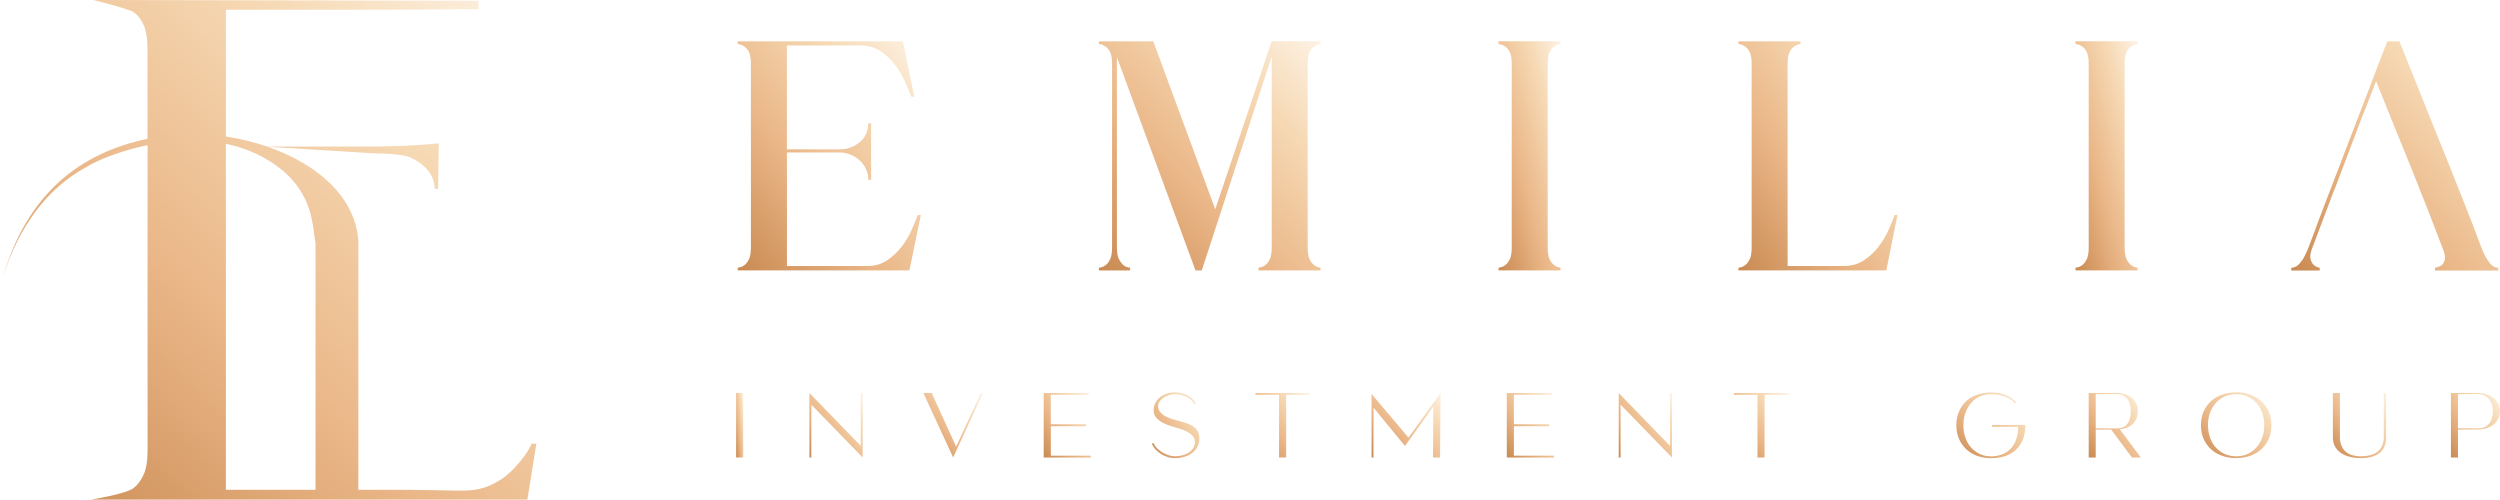
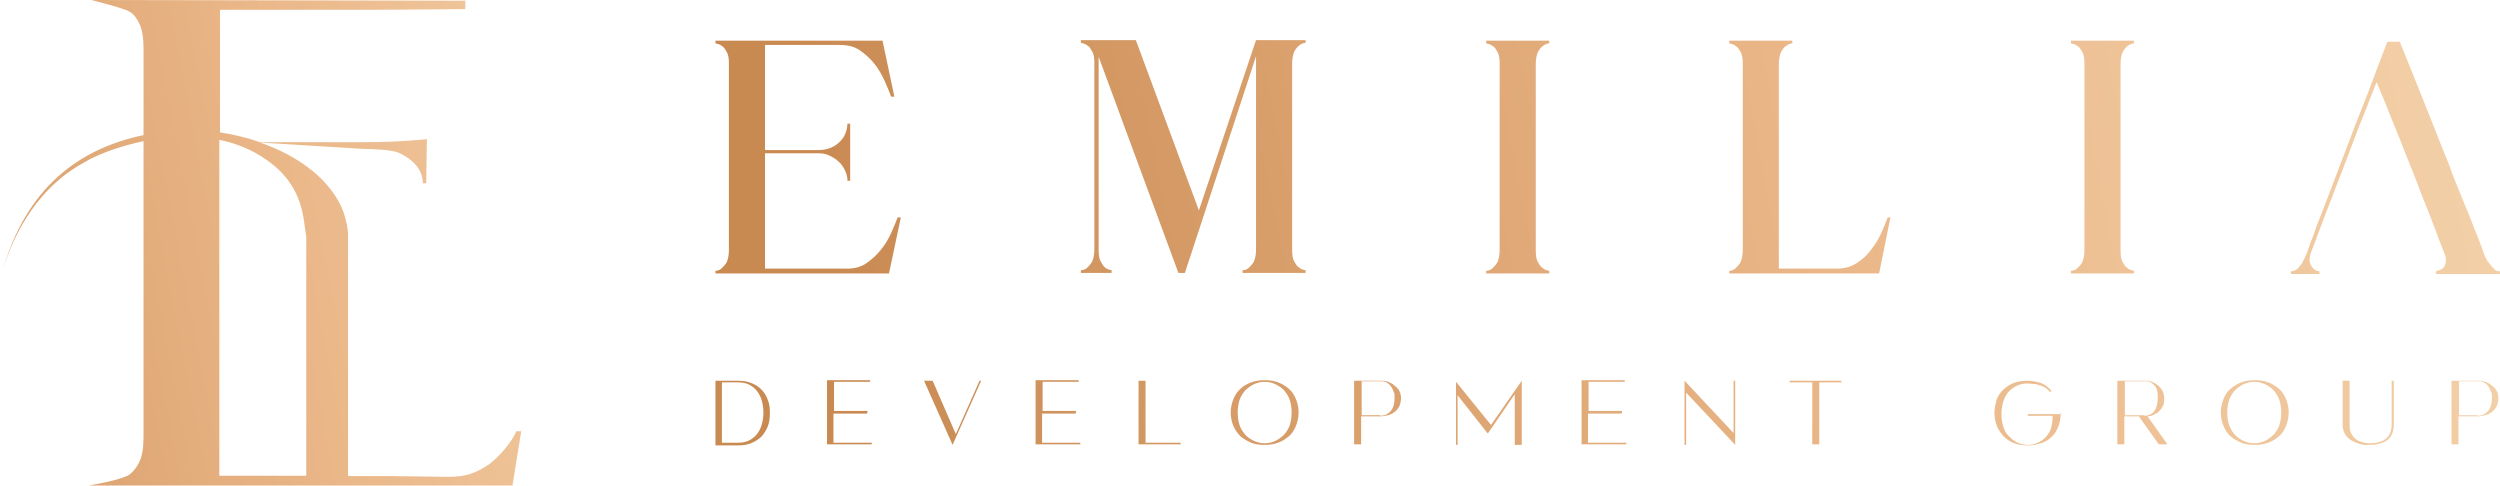
- <svg xmlns="http://www.w3.org/2000/svg" viewBox="0 0 500.6 100">
+ <svg xmlns="http://www.w3.org/2000/svg" viewBox="0 0 463.84 90.08" width="463.84" height="90.08">
  <defs>
-     <linearGradient id="g" x1="0" y1="1" x2="1" y2="0">
-       <stop offset="0%" stop-color="#c98a52" />
-       <stop offset="38%" stop-color="#eab687" />
-       <stop offset="74%" stop-color="#f6d9b4" />
-       <stop offset="100%" stop-color="#fdf2e4" />
+     <linearGradient id="g" gradientUnits="userSpaceOnUse" x1="0" y1="90.08" x2="463.84" y2="0">
+       <stop offset="0" stop-color="#c98a52" />
+       <stop offset=".38" stop-color="#eab687" />
+       <stop offset=".74" stop-color="#f6d9b4" />
+       <stop offset="1" stop-color="#fdf2e4" />
    </linearGradient>
  </defs>
-   <g transform="translate(0,0) scale(0.65217)" fill="url(#g)">
-     <path d="M163.23,136.22c-1.08,2.93-5.76,8.69-9.41,11-5.15,3.26-8.71,3.51-13.88,3.41-4.45-.09-11.73-.25-16.67-.25h-13.24v-76.54c-.14-1.79-.51-4.11-1.43-6.66-3.7-10.26-14.14-17.86-26.45-22.13l32.65,2.03c2.47,0,9,.2,11.25,1.28,6.25,2.98,7.43,7.01,7.43,9.63h1.03l.21-13.98s-8.34.92-19.91.99h-32.8c-4.07-1.4-8.34-2.44-12.64-3.08V2.99h49.28c4.93,0,28.26-.16,28.26-.16l-.04-2.61-118.16-.22s10.96,2.76,12.19,3.69c1.23.77,2.28,2.05,3.12,3.82.84,1.77,1.27,4.36,1.27,7.75v27.36C24.91,46.89,8.14,59.17.6,86.12c2.23-7.76,8.83-25.7,26.16-34.96,2.86-1.79,9.85-4.81,18.55-6.59v93.55c0,3.39-.43,5.98-1.27,7.75-.85,1.77-1.88,3.14-3.12,4.05-2.49,1.82-12.99,3.47-12.99,3.47h133.99l2.77-17.18-1.44.02ZM69.36,150.38V44.16c5.11,1.05,10.13,2.99,14.74,6.16,12.62,8.68,11.72,19.57,12.78,24.29v75.77h-27.52Z" />
-     <path d="M.6,86.12c-.25.87-.45,1.61-.6,2.2.19-.75.39-1.48.6-2.2Z" />
+   <g fill="url(#g)" transform="translate(0.000,0.000) scale(0.62513) translate(-99.300,-16.000)">
+     <path d="M252.50,144.00 C251.50,146.80 247.10,152.20 243.70,154.30 C238.90,157.40 235.50,157.60 230.70,157.50 C226.50,157.50 219.70,157.30 215.00,157.30 L202.60,157.30 L202.60,85.40 C202.50,83.70 202.10,81.50 201.30,79.10 C197.80,69.50 188.00,62.30 176.50,58.30 L207.20,60.20 C209.50,60.20 215.60,60.40 217.80,61.40 C223.70,64.20 224.80,68.00 224.80,70.40 L225.80,70.40 L226.00,57.30 C226.00,57.30 218.20,58.20 207.30,58.20 L176.50,58.20 C172.70,56.90 168.70,55.90 164.60,55.30 L164.60,18.90 L210.90,18.90 C215.50,18.90 237.40,18.70 237.40,18.70 L237.40,16.20 C237.40,16.20 126.40,16.00 126.40,16.00 C126.40,16.00 136.70,18.60 137.80,19.50 C139.00,20.20 139.90,21.40 140.70,23.10 C141.50,24.80 141.90,27.20 141.90,30.40 L141.90,56.10 C122.80,60.10 107.00,71.60 99.90,96.90 C102.00,89.60 108.20,72.80 124.50,64.10 C127.20,62.40 133.70,59.60 141.90,57.90 L141.90,145.70 C141.90,148.90 141.50,151.30 140.70,153.00 C139.90,154.70 138.90,155.90 137.80,156.80 C135.50,158.50 125.60,160.10 125.60,160.10 L251.40,160.10 L254.00,144.00 L252.60,144.00 C252.60,144.00 252.60,144.00 252.60,144.00 Z M164.40,157.30 L164.40,57.50 C169.20,58.50 173.90,60.30 178.20,63.30 C190.00,71.40 189.20,81.70 190.20,86.10 L190.20,157.20 L164.40,157.20 Z" />
+     <path d="M99.90,96.90 C99.70,97.70 99.50,98.40 99.30,99.00 C99.50,98.30 99.70,97.60 99.90,96.90 Z" />
  </g>
-   <g transform="translate(147.4,8.26)" fill="url(#g)">
-     <path d="M0,83.35v-12.92h1.42v12.92H0Z" />
-     <path d="M14.68,83.35v-12.92l10.28,10.59v-10.59h.38v12.92l-10.28-10.59v10.59h-.38Z" />
-     <path d="M37.51,70.43h1.65l4.9,10.74,4.98-10.74h.38l-5.96,12.92-5.96-12.92Z" />
-     <path d="M70.07,77.08h-7.05v5.9h8.01v.37h-9.44v-12.92h9.05v.37h-7.63v5.9h7.05v.37Z" />
-     <path d="M91.69,72.67c-.12-.29-.3-.57-.57-.81s-.56-.46-.9-.63-.71-.31-1.1-.41c-.4-.1-.8-.15-1.21-.15-.45,0-.88.07-1.29.2s-.77.31-1.09.53c-.31.22-.56.46-.75.74-.19.28-.28.56-.28.84,0,.46.12.85.37,1.18.24.33.56.62.95.85.39.23.83.43,1.33.59.49.16.98.3,1.47.42.44.11.9.24,1.38.39.49.15.94.35,1.35.6.41.25.75.58,1.02.98s.4.91.4,1.52-.12,1.15-.37,1.63c-.24.49-.58.9-1.01,1.25-.43.34-.94.61-1.54.8-.6.19-1.25.29-1.97.29-.44,0-.89-.06-1.35-.19-.47-.13-.91-.32-1.34-.57-.42-.25-.81-.56-1.15-.92-.35-.36-.61-.77-.81-1.23l.37-.13c.13.34.34.68.64,1,.3.32.65.6,1.05.85.4.25.82.44,1.27.59.45.15.88.22,1.31.22.56,0,1.09-.07,1.58-.21.49-.14.91-.34,1.27-.59.36-.25.64-.55.85-.9.2-.35.31-.73.31-1.13,0-.37-.09-.7-.27-.99-.18-.29-.43-.55-.75-.77-.32-.23-.7-.43-1.15-.61-.45-.18-.95-.35-1.5-.51-.35-.1-.78-.23-1.31-.39-.53-.16-1.03-.37-1.52-.64s-.9-.6-1.25-1c-.35-.4-.52-.88-.52-1.45,0-.53.11-1.01.33-1.45s.52-.81.9-1.13.84-.57,1.36-.75c.53-.18,1.1-.27,1.71-.27.45,0,.89.05,1.32.15.43.1.83.24,1.19.43.37.19.69.42.97.7.28.28.5.59.65.93l-.35.15Z" />
-     <path d="M114.85,70.8h-4.71v12.55h-1.42v-12.55h-4.73v-.37h10.86v.37Z" />
-     <path d="M127.24,83.35v-12.73l7.4,8.75,6.42-8.93-.1,12.92h-1.42l.08-10.24-5.69,7.92-6.3-7.68v10h-.38Z" />
-     <path d="M162.8,77.08h-7.05v5.9h8.01v.37h-9.44v-12.92h9.05v.37h-7.63v5.9h7.05v.37Z" />
-     <path d="M176.73,83.35v-12.92l10.28,10.59v-10.59h.38v12.92l-10.28-10.59v10.59h-.38Z" />
-     <path d="M210.65,70.8h-4.71v12.55h-1.42v-12.55h-4.73v-.37h10.86v.37Z" />
-     <path d="M258.16,76.82c0,1.14-.17,2.13-.52,2.97-.35.84-.83,1.53-1.44,2.08-.61.55-1.34.95-2.17,1.22-.83.26-1.74.4-2.73.4s-1.94-.16-2.8-.47c-.85-.31-1.59-.76-2.2-1.34-.61-.58-1.09-1.27-1.44-2.08-.35-.81-.52-1.72-.52-2.71s.17-1.88.51-2.69c.34-.81.81-1.5,1.42-2.08.61-.57,1.34-1.02,2.19-1.33.85-.31,1.8-.47,2.83-.47,1.17,0,2.17.18,3.02.55s1.52.87,2.04,1.49l-.31.18c-.21-.3-.47-.56-.8-.78-.33-.23-.7-.42-1.11-.58-.42-.16-.87-.28-1.35-.37-.48-.09-.98-.13-1.49-.13-.88,0-1.67.17-2.35.5-.69.33-1.26.78-1.73,1.35s-.83,1.22-1.08,1.97-.38,1.54-.38,2.38.12,1.65.38,2.41c.25.76.62,1.42,1.1,1.98s1.06,1.01,1.75,1.35c.68.33,1.46.5,2.32.5.79,0,1.52-.13,2.19-.39.67-.26,1.24-.64,1.72-1.13s.85-1.12,1.11-1.85.39-1.59.39-2.55h-5.21v-.37h6.65Z" />
-     <path d="M270.84,83.35v-12.92h5.65c.56,0,1.1.08,1.61.25.51.17.96.4,1.34.71.38.31.69.68.91,1.12.22.44.34.93.34,1.47,0,.59-.09,1.11-.28,1.55s-.44.81-.77,1.12c-.33.3-.71.54-1.15.72-.44.18-.91.29-1.41.34l4.21,5.65h-1.77l-4.19-5.61h-3.08v5.61h-1.42ZM276.49,77.52c.96,0,1.67-.31,2.11-.93.45-.62.67-1.49.67-2.61,0-.45-.05-.88-.16-1.28-.11-.4-.28-.75-.51-1.05-.23-.3-.52-.54-.88-.72-.35-.18-.77-.27-1.24-.27h-4.23v6.86h4.23Z" />
-     <path d="M293.31,76.87c0-.98.18-1.88.53-2.69s.84-1.5,1.46-2.08c.62-.57,1.36-1.02,2.23-1.33.86-.31,1.82-.47,2.85-.47s1.97.16,2.83.47c.87.31,1.61.76,2.24,1.33.63.57,1.11,1.26,1.46,2.08.35.81.52,1.71.52,2.69s-.17,1.9-.52,2.71c-.35.81-.83,1.51-1.46,2.08-.63.58-1.37,1.02-2.24,1.34-.87.31-1.81.47-2.83.47s-1.99-.16-2.85-.47c-.87-.31-1.61-.76-2.23-1.34-.62-.58-1.11-1.27-1.46-2.08s-.53-1.72-.53-2.71ZM294.73,76.87c0,.85.13,1.65.38,2.41.26.76.63,1.42,1.11,1.98.49.57,1.08,1.01,1.78,1.35.7.33,1.49.5,2.37.5s1.66-.17,2.35-.5c.7-.33,1.29-.78,1.78-1.35.49-.57.86-1.23,1.12-1.98.26-.76.38-1.56.38-2.41s-.13-1.63-.38-2.38c-.26-.75-.63-1.41-1.12-1.97-.49-.57-1.08-1.01-1.78-1.35-.7-.33-1.48-.5-2.35-.5s-1.67.17-2.37.5c-.7.33-1.29.78-1.78,1.35-.49.57-.86,1.22-1.11,1.97-.26.75-.38,1.54-.38,2.38Z" />
-     <path d="M330.4,79.27c0,1.44-.45,2.5-1.34,3.18s-2.12,1.02-3.7,1.02c-.78,0-1.52-.08-2.2-.25-.69-.17-1.29-.42-1.8-.77-.51-.35-.91-.79-1.2-1.32-.29-.53-.43-1.15-.43-1.86v-8.84h1.42v8.84c0,.57.08,1.09.25,1.56.17.47.42.88.76,1.22s.78.6,1.31.78c.53.18,1.16.28,1.89.28,1.47,0,2.6-.33,3.39-.99s1.18-1.61,1.18-2.85v-8.84h.46v8.84Z" />
-     <path d="M343.37,83.35v-12.92h5.42c.56,0,1.11.08,1.64.25s1,.4,1.41.71c.41.31.74.68.98,1.12.24.44.37.93.37,1.47,0,.64-.12,1.2-.37,1.67-.24.47-.57.86-.98,1.17-.41.31-.88.54-1.41.69-.53.15-1.08.23-1.64.23h-4v5.61h-1.42ZM348.79,77.52c.96,0,1.7-.31,2.21-.93.51-.62.77-1.49.77-2.61,0-.45-.07-.88-.2-1.28-.13-.4-.33-.75-.58-1.05-.25-.3-.56-.54-.93-.72-.37-.18-.79-.27-1.27-.27h-4v6.86h4Z" />
-     <path d="M26.32,45c1.48,0,2.77-.37,3.88-1.11,1.11-.74,2.07-1.63,2.88-2.67.81-1.04,1.48-2.15,2.01-3.33.53-1.18.96-2.21,1.28-3.09h.62l-2.29,11.09H.32v-.55c.51-.05.95-.21,1.32-.49.37-.28.68-.68.94-1.21.25-.53.38-1.31.38-2.32V4.51c0-1.02-.13-1.79-.38-2.32-.25-.53-.57-.91-.94-1.14-.37-.28-.81-.44-1.32-.49v-.55h33.07l2.29,11.09h-.62c-.32-.88-.75-1.91-1.28-3.09-.53-1.18-1.2-2.3-2.01-3.36-.81-1.06-1.78-1.96-2.91-2.7-1.13-.74-2.44-1.11-3.92-1.11h-14.77v20.8h10.54c1.53,0,2.85-.46,3.99-1.39,1.13-.92,1.72-2.19,1.77-3.81h.56v11.3h-.56c0-.79-.16-1.51-.48-2.18-.32-.67-.75-1.25-1.28-1.73-.53-.49-1.14-.87-1.84-1.14s-1.41-.42-2.15-.42h-10.54v22.74h16.16Z" />
-     <path d="M78.88,45.9h-6.24v-.55c.51-.05.95-.21,1.32-.49.37-.28.68-.68.94-1.21.25-.53.38-1.31.38-2.32V4.51c0-1.02-.13-1.79-.38-2.32-.25-.53-.57-.91-.94-1.14-.37-.28-.81-.44-1.32-.49v-.55h10.89l12.41,33.63L107.24,0h9.78v.55c-.46.05-.88.21-1.25.49-.37.23-.68.61-.94,1.14-.25.53-.38,1.31-.38,2.32v36.82c0,1.02.13,1.79.38,2.32.25.53.57.94.94,1.21.37.28.79.44,1.25.49v.55h-12.41v-.55c.51-.05.95-.21,1.32-.49.37-.28.68-.68.94-1.21.25-.53.38-1.31.38-2.32V3.05l-14.01,42.85h-1.25L76.25,3.19v38.13c0,1.02.14,1.79.42,2.32.28.53.58.94.9,1.21.37.28.81.44,1.32.49v.55Z" />
-     <path d="M152.67,0h12.41v.55c-.46.05-.88.21-1.25.49-.37.23-.68.61-.94,1.14-.25.53-.38,1.31-.38,2.32v36.82c0,1.02.13,1.79.38,2.32.25.53.57.94.94,1.21.37.28.79.44,1.25.49v.55h-12.41v-.55c.51-.05.95-.21,1.32-.49.37-.28.68-.68.94-1.21.25-.53.38-1.31.38-2.32V4.51c0-1.02-.13-1.79-.38-2.32-.25-.53-.57-.91-.94-1.14-.37-.28-.81-.44-1.32-.49v-.55Z" />
-     <path d="M221.87,45c1.48,0,2.78-.37,3.92-1.11,1.13-.74,2.1-1.63,2.91-2.67.81-1.04,1.48-2.15,2.01-3.33.53-1.18.96-2.21,1.28-3.09h.55l-2.22,11.09h-29.61v-.55c.51-.05.95-.21,1.32-.49.37-.28.68-.68.94-1.21.25-.53.38-1.31.38-2.32V4.51c0-1.02-.13-1.79-.38-2.32-.25-.53-.57-.91-.94-1.14-.37-.28-.81-.44-1.32-.49v-.55h12.41v.55c-.46.05-.88.21-1.25.49-.37.23-.68.61-.94,1.14-.25.53-.38,1.31-.38,2.32v40.49h11.3Z" />
-     <path d="M268.2,0h12.41v.55c-.46.05-.88.21-1.25.49-.37.23-.68.61-.94,1.14-.25.53-.38,1.31-.38,2.32v36.82c0,1.02.13,1.79.38,2.32.25.53.57.94.94,1.21.37.28.79.44,1.25.49v.55h-12.41v-.55c.51-.05.95-.21,1.32-.49.37-.28.68-.68.94-1.21.25-.53.38-1.31.38-2.32V4.51c0-1.02-.13-1.79-.38-2.32-.25-.53-.57-.91-.94-1.14-.37-.28-.81-.44-1.32-.49v-.55Z" />
-     <path d="M351.76,45c-.32-.23-.68-.64-1.07-1.21-.39-.58-.8-1.4-1.21-2.46-.42-1.15-.97-2.62-1.66-4.4-.69-1.78-1.47-3.74-2.32-5.89-.86-2.15-1.76-4.41-2.7-6.79-.95-2.38-1.88-4.7-2.81-6.97-2.17-5.41-4.48-11.16-6.93-17.26h-2.43c-1.29,3.33-2.59,6.7-3.88,10.12-.55,1.43-1.14,2.97-1.77,4.61-.62,1.64-1.26,3.29-1.91,4.96-.65,1.66-1.28,3.33-1.91,4.99-.62,1.66-1.24,3.26-1.84,4.78,0,0-1.25,3.28-1.8,4.71-.55,1.43-1.02,2.68-1.39,3.74-.51,1.29-.95,2.45-1.32,3.47-.42,1.06-.82,1.87-1.21,2.43-.39.55-.75.95-1.08,1.18-.42.23-.79.35-1.11.35v.55h5.69v-.55c-.51-.09-.93-.3-1.25-.62-.28-.28-.47-.67-.59-1.18-.12-.51-.01-1.2.31-2.08.23-.55.73-1.86,1.49-3.92.76-2.06,1.67-4.47,2.74-7.25l.35-.83c.92-2.45,1.87-4.95,2.84-7.49.97-2.54,1.85-4.85,2.63-6.93.97-2.4,1.89-4.76,2.77-7.07.92,2.27,1.87,4.62,2.84,7.07.83,2.08,1.77,4.38,2.81,6.9,1.04,2.52,2.04,5.03,3.02,7.52l.35.9c1.06,2.63,1.99,4.99,2.77,7.07.79,2.08,1.36,3.58,1.73,4.51.28.79.35,1.41.21,1.87-.14.46-.35.81-.62,1.04-.37.23-.81.39-1.32.49v.55h12.69v-.55c-.37,0-.74-.12-1.11-.35Z" />
+   <g fill="url(#g)" transform="translate(132.740,7.441) scale(1) translate(-11.100,-213.900)">
+     <path d="M35.50,256.30 C36.90,256.30 38.10,256.00 39.10,255.30 C40.10,254.60 41.00,253.80 41.80,252.80 C42.60,251.80 43.20,250.80 43.70,249.70 C44.20,248.60 44.60,247.60 44.90,246.80 L45.50,246.80 L43.30,257.20 L11.10,257.20 L11.10,256.70 C11.60,256.70 12.00,256.50 12.30,256.20 C12.60,255.90 12.90,255.60 13.20,255.10 C13.40,254.60 13.60,253.90 13.60,252.90 L13.60,218.30 C13.60,217.30 13.50,216.60 13.20,216.10 C12.90,215.60 12.70,215.20 12.30,215.00 C12.00,214.70 11.50,214.60 11.10,214.50 L11.10,214.00 L42.10,214.00 L44.30,224.40 L43.70,224.40 C43.40,223.60 43.00,222.60 42.50,221.50 C42.00,220.40 41.40,219.30 40.60,218.30 C39.80,217.30 38.90,216.50 37.90,215.80 C36.90,215.10 35.60,214.80 34.20,214.80 L20.30,214.80 L20.30,234.30 L30.20,234.30 C31.60,234.30 32.90,233.90 33.90,233.00 C35.00,232.10 35.50,230.90 35.60,229.40 L36.10,229.40 L36.10,240.00 L35.60,240.00 C35.60,239.30 35.40,238.60 35.10,238.00 C34.80,237.40 34.40,236.80 33.90,236.40 C33.40,235.90 32.80,235.60 32.20,235.30 C31.60,235.00 30.90,234.90 30.20,234.90 L20.30,234.90 L20.30,256.30 L35.50,256.30 L35.50,256.30 Z" />
+     <path d="M84.80,257.10 L78.90,257.10 L78.90,256.60 C79.40,256.60 79.80,256.40 80.10,256.10 C80.40,255.80 80.70,255.50 81.00,255.00 C81.20,254.50 81.40,253.80 81.40,252.80 L81.40,218.20 C81.40,217.20 81.30,216.50 81.00,216.00 C80.70,215.50 80.50,215.10 80.10,214.90 C79.80,214.60 79.30,214.50 78.90,214.40 L78.90,213.90 L89.10,213.90 L100.80,245.50 L111.40,213.90 L120.60,213.90 L120.60,214.40 C120.20,214.40 119.80,214.60 119.40,214.90 C119.10,215.10 118.80,215.50 118.50,216.00 C118.30,216.50 118.10,217.20 118.10,218.20 L118.10,252.80 C118.10,253.80 118.20,254.50 118.50,255.00 C118.80,255.50 119.00,255.90 119.40,256.10 C119.70,256.40 120.10,256.50 120.60,256.60 L120.60,257.10 L108.90,257.10 L108.90,256.60 C109.40,256.60 109.80,256.40 110.10,256.10 C110.40,255.80 110.70,255.50 111.00,255.00 C111.20,254.50 111.40,253.80 111.40,252.80 L111.40,216.90 L98.20,257.10 L97.00,257.10 L82.20,217.00 L82.20,252.80 C82.20,253.80 82.30,254.50 82.60,255.00 C82.90,255.50 83.10,255.90 83.40,256.10 C83.70,256.40 84.20,256.50 84.60,256.60 L84.60,257.10 L84.60,257.10 Z" />
+     <path d="M154.10,214.00 L165.80,214.00 L165.80,214.50 C165.40,214.50 165.00,214.70 164.60,215.00 C164.30,215.20 164.00,215.60 163.70,216.10 C163.50,216.60 163.30,217.30 163.30,218.30 L163.30,252.90 C163.30,253.90 163.40,254.60 163.70,255.10 C164.00,255.60 164.20,256.00 164.60,256.20 C164.90,256.50 165.30,256.60 165.80,256.70 L165.80,257.20 L154.10,257.20 L154.10,256.70 C154.60,256.70 155.00,256.50 155.30,256.20 C155.60,255.90 155.90,255.60 156.20,255.10 C156.40,254.60 156.60,253.90 156.60,252.90 L156.60,218.30 C156.60,217.30 156.50,216.60 156.20,216.10 C155.90,215.60 155.70,215.20 155.30,215.00 C155.00,214.70 154.50,214.60 154.10,214.50 L154.10,214.00 L154.10,214.00 Z" />
+     <path d="M219.10,256.30 C220.50,256.30 221.70,256.00 222.80,255.30 C223.90,254.60 224.80,253.80 225.50,252.80 C226.30,251.80 226.90,250.80 227.40,249.70 C227.90,248.60 228.30,247.60 228.60,246.80 L229.10,246.80 L227.00,257.20 L199.20,257.20 L199.20,256.70 C199.70,256.70 200.10,256.50 200.40,256.20 C200.70,255.90 201.00,255.60 201.30,255.10 C201.50,254.60 201.70,253.90 201.70,252.90 L201.70,218.30 C201.70,217.30 201.60,216.60 201.30,216.10 C201.00,215.60 200.80,215.20 200.40,215.00 C200.10,214.70 199.60,214.60 199.20,214.50 L199.20,214.00 L210.90,214.00 L210.90,214.50 C210.50,214.50 210.10,214.70 209.70,215.00 C209.40,215.20 209.10,215.60 208.80,216.10 C208.60,216.60 208.40,217.30 208.40,218.30 L208.40,256.30 L219.00,256.30 Z" />
+     <path d="M262.60,214.00 L274.30,214.00 L274.30,214.50 C273.90,214.50 273.50,214.70 273.10,215.00 C272.80,215.20 272.50,215.60 272.20,216.10 C272.00,216.60 271.80,217.30 271.80,218.30 L271.80,252.90 C271.80,253.90 271.90,254.60 272.20,255.10 C272.50,255.60 272.70,256.00 273.10,256.20 C273.40,256.50 273.80,256.60 274.30,256.70 L274.30,257.20 L262.60,257.20 L262.60,256.70 C263.10,256.70 263.50,256.50 263.80,256.20 C264.10,255.90 264.40,255.60 264.70,255.10 C264.90,254.60 265.10,253.90 265.10,252.90 L265.10,218.30 C265.10,217.30 265.00,216.60 264.70,216.10 C264.40,215.60 264.20,215.20 263.80,215.00 C263.50,214.70 263.00,214.60 262.60,214.50 L262.60,214.00 L262.60,214.00 Z" />
+     <path d="M341.10,256.30 C340.80,256.10 340.50,255.70 340.10,255.20 C339.70,254.70 339.30,253.90 339.00,252.90 C338.60,251.80 338.10,250.40 337.40,248.80 C336.80,247.10 336.00,245.30 335.20,243.30 C334.40,241.30 333.50,239.20 332.70,236.90 C331.80,234.70 330.90,232.50 330.10,230.40 C328.10,225.30 325.90,219.90 323.60,214.20 L321.30,214.20 C320.10,217.30 318.90,220.50 317.70,223.70 C317.20,225.00 316.60,226.50 316.00,228.00 C315.40,229.50 314.80,231.10 314.20,232.70 C313.60,234.30 313.00,235.80 312.40,237.40 C311.80,239.00 311.20,240.50 310.70,241.90 C310.70,241.90 309.50,245.00 309.00,246.30 C308.50,247.60 308.00,248.80 307.70,249.80 C307.20,251.00 306.80,252.10 306.50,253.10 C306.10,254.10 305.70,254.90 305.40,255.40 C305.00,255.90 304.70,256.30 304.40,256.50 C304.00,256.70 303.70,256.80 303.40,256.80 L303.40,257.30 L308.70,257.30 L308.70,256.80 C308.20,256.80 307.80,256.50 307.50,256.20 C307.20,255.90 307.10,255.60 306.90,255.10 C306.80,254.60 306.90,254.00 307.20,253.10 C307.40,252.60 307.90,251.40 308.60,249.40 C309.30,247.50 310.20,245.20 311.20,242.60 L311.50,241.80 C312.40,239.50 313.30,237.20 314.20,234.80 C315.10,232.40 315.90,230.20 316.70,228.30 C317.60,226.00 318.50,223.80 319.30,221.70 C320.20,223.80 321.10,226.00 322.00,228.30 C322.80,230.30 323.70,232.40 324.60,234.80 C325.60,237.20 326.50,239.50 327.40,241.90 L327.70,242.70 C328.70,245.20 329.60,247.40 330.30,249.30 C331.00,251.30 331.60,252.70 331.90,253.50 C332.20,254.20 332.20,254.80 332.10,255.30 C332.00,255.80 331.80,256.10 331.50,256.30 C331.20,256.50 330.70,256.70 330.30,256.80 L330.30,257.30 L342.20,257.30 L342.20,256.80 C341.90,256.80 341.50,256.70 341.20,256.50 L341.20,256.50 Z" />
+     <path d="M11.10,289.00 L11.10,277.10 L15.20,277.10 C16.10,277.10 16.90,277.20 17.70,277.50 C18.50,277.80 19.10,278.20 19.60,278.70 C20.10,279.20 20.50,279.80 20.80,280.60 C21.10,281.30 21.20,282.10 21.20,283.10 C21.20,284.10 21.10,284.80 20.80,285.60 C20.50,286.30 20.10,287.00 19.60,287.50 C19.10,288.00 18.40,288.40 17.70,288.70 C17.00,289.00 16.10,289.10 15.20,289.10 L11.10,289.10 Z M12.30,288.60 L15.20,288.60 C16.00,288.60 16.70,288.50 17.30,288.20 C17.90,287.90 18.40,287.50 18.80,287.00 C19.20,286.50 19.50,285.90 19.70,285.20 C19.90,284.50 20.00,283.80 20.00,283.00 C20.00,282.20 19.90,281.50 19.70,280.80 C19.50,280.10 19.20,279.50 18.80,279.00 C18.40,278.50 17.90,278.10 17.30,277.80 C16.70,277.50 16.00,277.40 15.20,277.40 L12.30,277.40 L12.30,288.60 Z" />
+     <path d="M39.20,283.20 L33.00,283.20 L33.00,288.60 L40.10,288.60 L40.10,288.90 L31.80,288.90 L31.80,277.00 L39.80,277.00 L39.80,277.30 L33.10,277.30 L33.10,282.70 L39.30,282.70 L39.30,283.00 Z" />
+     <path d="M49.90,277.10 L51.40,277.10 L55.70,287.00 L60.10,277.10 L60.40,277.10 L55.10,289.00 L49.80,277.10 Z" />
+     <path d="M77.90,283.20 L71.70,283.20 L71.70,288.60 L78.80,288.60 L78.80,288.90 L70.50,288.90 L70.50,277.00 L78.50,277.00 L78.50,277.30 L71.80,277.30 L71.80,282.70 L78.00,282.70 L78.00,283.00 Z" />
+     <path d="M89.60,277.10 L90.90,277.10 L90.90,288.60 L97.40,288.60 L97.40,288.90 L89.60,288.90 L89.60,277.00 Z" />
+     <path d="M106.70,283.00 C106.70,282.10 106.90,281.30 107.20,280.50 C107.50,279.80 107.90,279.10 108.50,278.60 C109.00,278.10 109.70,277.70 110.50,277.40 C111.30,277.10 112.10,277.00 113.00,277.00 C113.90,277.00 114.70,277.10 115.50,277.40 C116.30,277.70 116.90,278.10 117.50,278.60 C118.10,279.10 118.50,279.80 118.80,280.50 C119.10,281.20 119.30,282.10 119.30,283.00 C119.30,283.90 119.10,284.70 118.80,285.50 C118.50,286.20 118.10,286.90 117.50,287.40 C116.90,287.90 116.30,288.30 115.50,288.60 C114.70,288.90 113.90,289.00 113.00,289.00 C112.10,289.00 111.20,288.90 110.50,288.60 C109.80,288.30 109.10,287.90 108.50,287.40 C108.00,286.90 107.50,286.20 107.20,285.50 C106.90,284.80 106.70,283.90 106.70,283.00 Z M108.00,283.00 C108.00,283.80 108.10,284.50 108.30,285.20 C108.50,285.90 108.90,286.50 109.30,287.00 C109.70,287.50 110.30,287.90 110.90,288.20 C111.50,288.50 112.20,288.70 113.00,288.70 C113.80,288.70 114.50,288.50 115.10,288.20 C115.70,287.90 116.20,287.50 116.70,287.00 C117.10,286.50 117.50,285.90 117.70,285.20 C117.90,284.50 118.00,283.80 118.00,283.00 C118.00,282.20 117.90,281.50 117.70,280.80 C117.50,280.10 117.10,279.50 116.70,279.00 C116.30,278.50 115.70,278.10 115.10,277.80 C114.50,277.50 113.80,277.30 113.00,277.30 C112.20,277.30 111.50,277.50 110.90,277.80 C110.30,278.10 109.80,278.50 109.30,279.00 C108.90,279.50 108.50,280.10 108.30,280.80 C108.10,281.50 108.00,282.20 108.00,283.00 Z" />
+     <path d="M129.60,289.00 L129.60,277.10 L134.40,277.10 C134.90,277.10 135.40,277.10 135.90,277.30 C136.40,277.50 136.80,277.70 137.10,278.00 C137.50,278.30 137.80,278.60 138.00,279.00 C138.20,279.40 138.30,279.90 138.30,280.30 C138.30,280.70 138.20,281.40 138.00,281.80 C137.80,282.20 137.50,282.60 137.10,282.90 C136.70,283.20 136.30,283.40 135.90,283.50 C135.40,283.60 134.90,283.70 134.40,283.70 L130.90,283.70 L130.90,288.90 L129.60,288.90 Z M134.40,283.60 C135.20,283.60 135.90,283.30 136.40,282.70 C136.90,282.10 137.10,281.30 137.10,280.30 C137.10,279.30 137.10,279.50 136.90,279.10 C136.80,278.70 136.60,278.40 136.40,278.10 C136.20,277.80 135.90,277.60 135.60,277.40 C135.30,277.20 134.90,277.20 134.50,277.20 L131.00,277.20 L131.00,283.50 L134.50,283.50 Z" />
+     <path d="M148.50,289.00 L148.50,277.30 L155.00,285.30 L160.70,277.10 L160.70,289.00 L159.40,289.00 L159.40,279.60 C159.40,279.60 154.40,286.90 154.40,286.90 L148.80,279.80 L148.80,289.00 L148.50,289.00 Z" />
+     <path d="M179.20,283.20 L173.00,283.20 L173.00,288.60 L180.10,288.60 L180.10,288.90 L171.80,288.90 L171.80,277.00 L179.80,277.00 L179.80,277.30 L173.10,277.30 L173.10,282.70 L179.30,282.70 L179.30,283.00 Z" />
+     <path d="M190.90,289.00 L190.90,277.10 L200.00,286.80 L200.00,277.10 L200.30,277.10 L200.30,289.00 L191.20,279.30 L191.20,289.00 L190.90,289.00 Z" />
+     <path d="M220.10,277.40 L215.90,277.40 L215.90,288.90 L214.60,288.90 L214.60,277.40 L210.40,277.40 L210.40,277.10 L220.00,277.10 L220.00,277.40 Z" />
+     <path d="M260.70,283.00 C260.70,284.10 260.50,285.00 260.20,285.70 C259.90,286.50 259.50,287.10 258.90,287.60 C258.40,288.10 257.70,288.50 257.00,288.70 C256.30,288.90 255.50,289.10 254.60,289.10 C253.70,289.10 252.90,289.00 252.10,288.70 C251.30,288.40 250.70,288.00 250.20,287.50 C249.70,287.00 249.20,286.30 248.90,285.60 C248.60,284.90 248.40,284.00 248.40,283.10 C248.40,282.20 248.60,281.40 248.80,280.60 C249.10,279.90 249.50,279.20 250.10,278.70 C250.60,278.20 251.30,277.80 252.00,277.50 C252.80,277.20 253.60,277.10 254.50,277.10 C255.40,277.10 256.40,277.30 257.20,277.60 C257.90,277.90 258.50,278.40 259.00,279.00 L258.70,279.20 C258.50,278.90 258.30,278.70 258.00,278.50 C257.70,278.30 257.40,278.10 257.00,278.00 C256.60,277.90 256.20,277.70 255.80,277.70 C255.40,277.70 254.90,277.60 254.50,277.60 C253.70,277.60 253.00,277.80 252.40,278.10 C251.80,278.40 251.30,278.80 250.90,279.30 C250.50,279.80 250.20,280.40 250.00,281.10 C249.80,281.80 249.70,282.50 249.70,283.30 C249.70,284.10 249.80,284.80 250.00,285.50 C250.20,286.20 250.50,286.80 251.00,287.30 C251.50,287.80 251.90,288.20 252.50,288.50 C253.10,288.80 253.80,289.00 254.50,289.00 C255.20,289.00 255.80,288.90 256.40,288.60 C257.00,288.40 257.50,288.00 257.90,287.60 C258.30,287.10 258.70,286.60 258.90,285.90 C259.10,285.20 259.20,284.40 259.20,283.60 L254.60,283.60 L254.60,283.30 L260.50,283.30 Z" />
+     <path d="M271.20,289.00 L271.20,277.10 L276.20,277.10 C276.70,277.10 277.20,277.10 277.60,277.30 C278.10,277.50 278.40,277.70 278.80,278.00 C279.10,278.30 279.40,278.60 279.60,279.00 C279.80,279.40 279.90,279.90 279.90,280.30 C279.90,280.70 279.90,281.30 279.70,281.70 C279.50,282.10 279.30,282.40 279.00,282.70 C278.70,283.00 278.40,283.20 278.00,283.40 C277.60,283.60 277.20,283.70 276.80,283.70 L280.50,288.90 L278.90,288.90 L275.20,283.70 L272.50,283.70 L272.50,288.90 L271.20,288.90 Z M276.20,283.60 C277.00,283.60 277.70,283.30 278.10,282.70 C278.50,282.10 278.70,281.30 278.70,280.30 C278.70,279.30 278.70,279.50 278.60,279.10 C278.60,278.70 278.40,278.40 278.20,278.10 C278.00,277.80 277.70,277.60 277.40,277.40 C277.10,277.20 276.70,277.20 276.30,277.20 L272.60,277.20 L272.60,283.50 L276.30,283.50 Z" />
+     <path d="M290.40,283.00 C290.40,282.10 290.60,281.30 290.90,280.50 C291.20,279.70 291.60,279.10 292.20,278.60 C292.80,278.10 293.40,277.70 294.20,277.40 C295.00,277.10 295.80,277.00 296.70,277.00 C297.60,277.00 298.40,277.10 299.20,277.40 C300.00,277.70 300.60,278.10 301.20,278.60 C301.80,279.10 302.20,279.80 302.50,280.50 C302.80,281.20 303.00,282.10 303.00,283.00 C303.00,283.90 302.80,284.70 302.50,285.50 C302.20,286.20 301.80,286.90 301.20,287.40 C300.60,287.90 300.00,288.30 299.20,288.60 C298.40,288.90 297.60,289.00 296.70,289.00 C295.80,289.00 294.90,288.90 294.20,288.60 C293.50,288.30 292.80,287.90 292.20,287.40 C291.60,286.90 291.20,286.20 290.90,285.50 C290.60,284.80 290.40,283.90 290.40,283.00 Z M291.60,283.00 C291.60,283.80 291.70,284.50 291.90,285.20 C292.10,285.90 292.50,286.50 292.90,287.00 C293.30,287.50 293.90,287.90 294.50,288.20 C295.10,288.50 295.80,288.70 296.60,288.70 C297.40,288.70 298.10,288.50 298.70,288.20 C299.30,287.90 299.80,287.50 300.30,287.00 C300.70,286.50 301.10,285.90 301.30,285.20 C301.50,284.50 301.60,283.80 301.60,283.00 C301.60,282.20 301.50,281.50 301.30,280.80 C301.10,280.10 300.70,279.50 300.30,279.00 C299.90,278.50 299.30,278.10 298.70,277.80 C298.10,277.50 297.40,277.30 296.60,277.30 C295.80,277.30 295.10,277.50 294.50,277.80 C293.90,278.10 293.40,278.50 292.90,279.00 C292.50,279.50 292.10,280.10 291.90,280.80 C291.70,281.50 291.60,282.20 291.60,283.00 Z" />
+     <path d="M322.50,285.20 C322.50,286.50 322.10,287.50 321.30,288.10 C320.50,288.70 319.40,289.00 318.00,289.00 C316.60,289.00 316.70,289.00 316.10,288.80 C315.50,288.60 315.00,288.40 314.50,288.10 C314.00,287.80 313.70,287.40 313.40,286.90 C313.10,286.40 313.00,285.80 313.00,285.20 L313.00,277.10 L314.30,277.10 L314.30,285.20 C314.30,285.70 314.30,286.20 314.50,286.60 C314.60,287.00 314.90,287.40 315.20,287.70 C315.50,288.00 315.90,288.30 316.40,288.40 C316.90,288.60 317.40,288.70 318.10,288.70 C319.40,288.70 320.40,288.40 321.10,287.80 C321.80,287.20 322.10,286.30 322.10,285.20 L322.10,277.10 L322.50,277.10 L322.50,285.20 Z" />
+     <path d="M333.20,289.00 L333.20,277.10 L338.00,277.10 C338.50,277.10 339.00,277.10 339.50,277.30 C340.00,277.50 340.40,277.70 340.70,278.00 C341.10,278.30 341.40,278.60 341.60,279.00 C341.80,279.40 341.90,279.90 341.90,280.30 C341.90,280.70 341.80,281.40 341.60,281.80 C341.40,282.20 341.10,282.60 340.70,282.90 C340.30,283.20 339.90,283.40 339.50,283.50 C339.00,283.60 338.50,283.70 338.00,283.70 L334.50,283.70 L334.50,288.90 L333.20,288.90 Z M338.00,283.60 C338.80,283.60 339.50,283.30 340.00,282.70 C340.50,282.10 340.70,281.30 340.70,280.30 C340.70,279.30 340.70,279.50 340.50,279.10 C340.40,278.70 340.20,278.40 340.00,278.10 C339.80,277.80 339.50,277.60 339.20,277.40 C338.90,277.20 338.50,277.20 338.10,277.20 L334.60,277.20 L334.60,283.50 L338.10,283.50 Z" />
  </g>
</svg>
